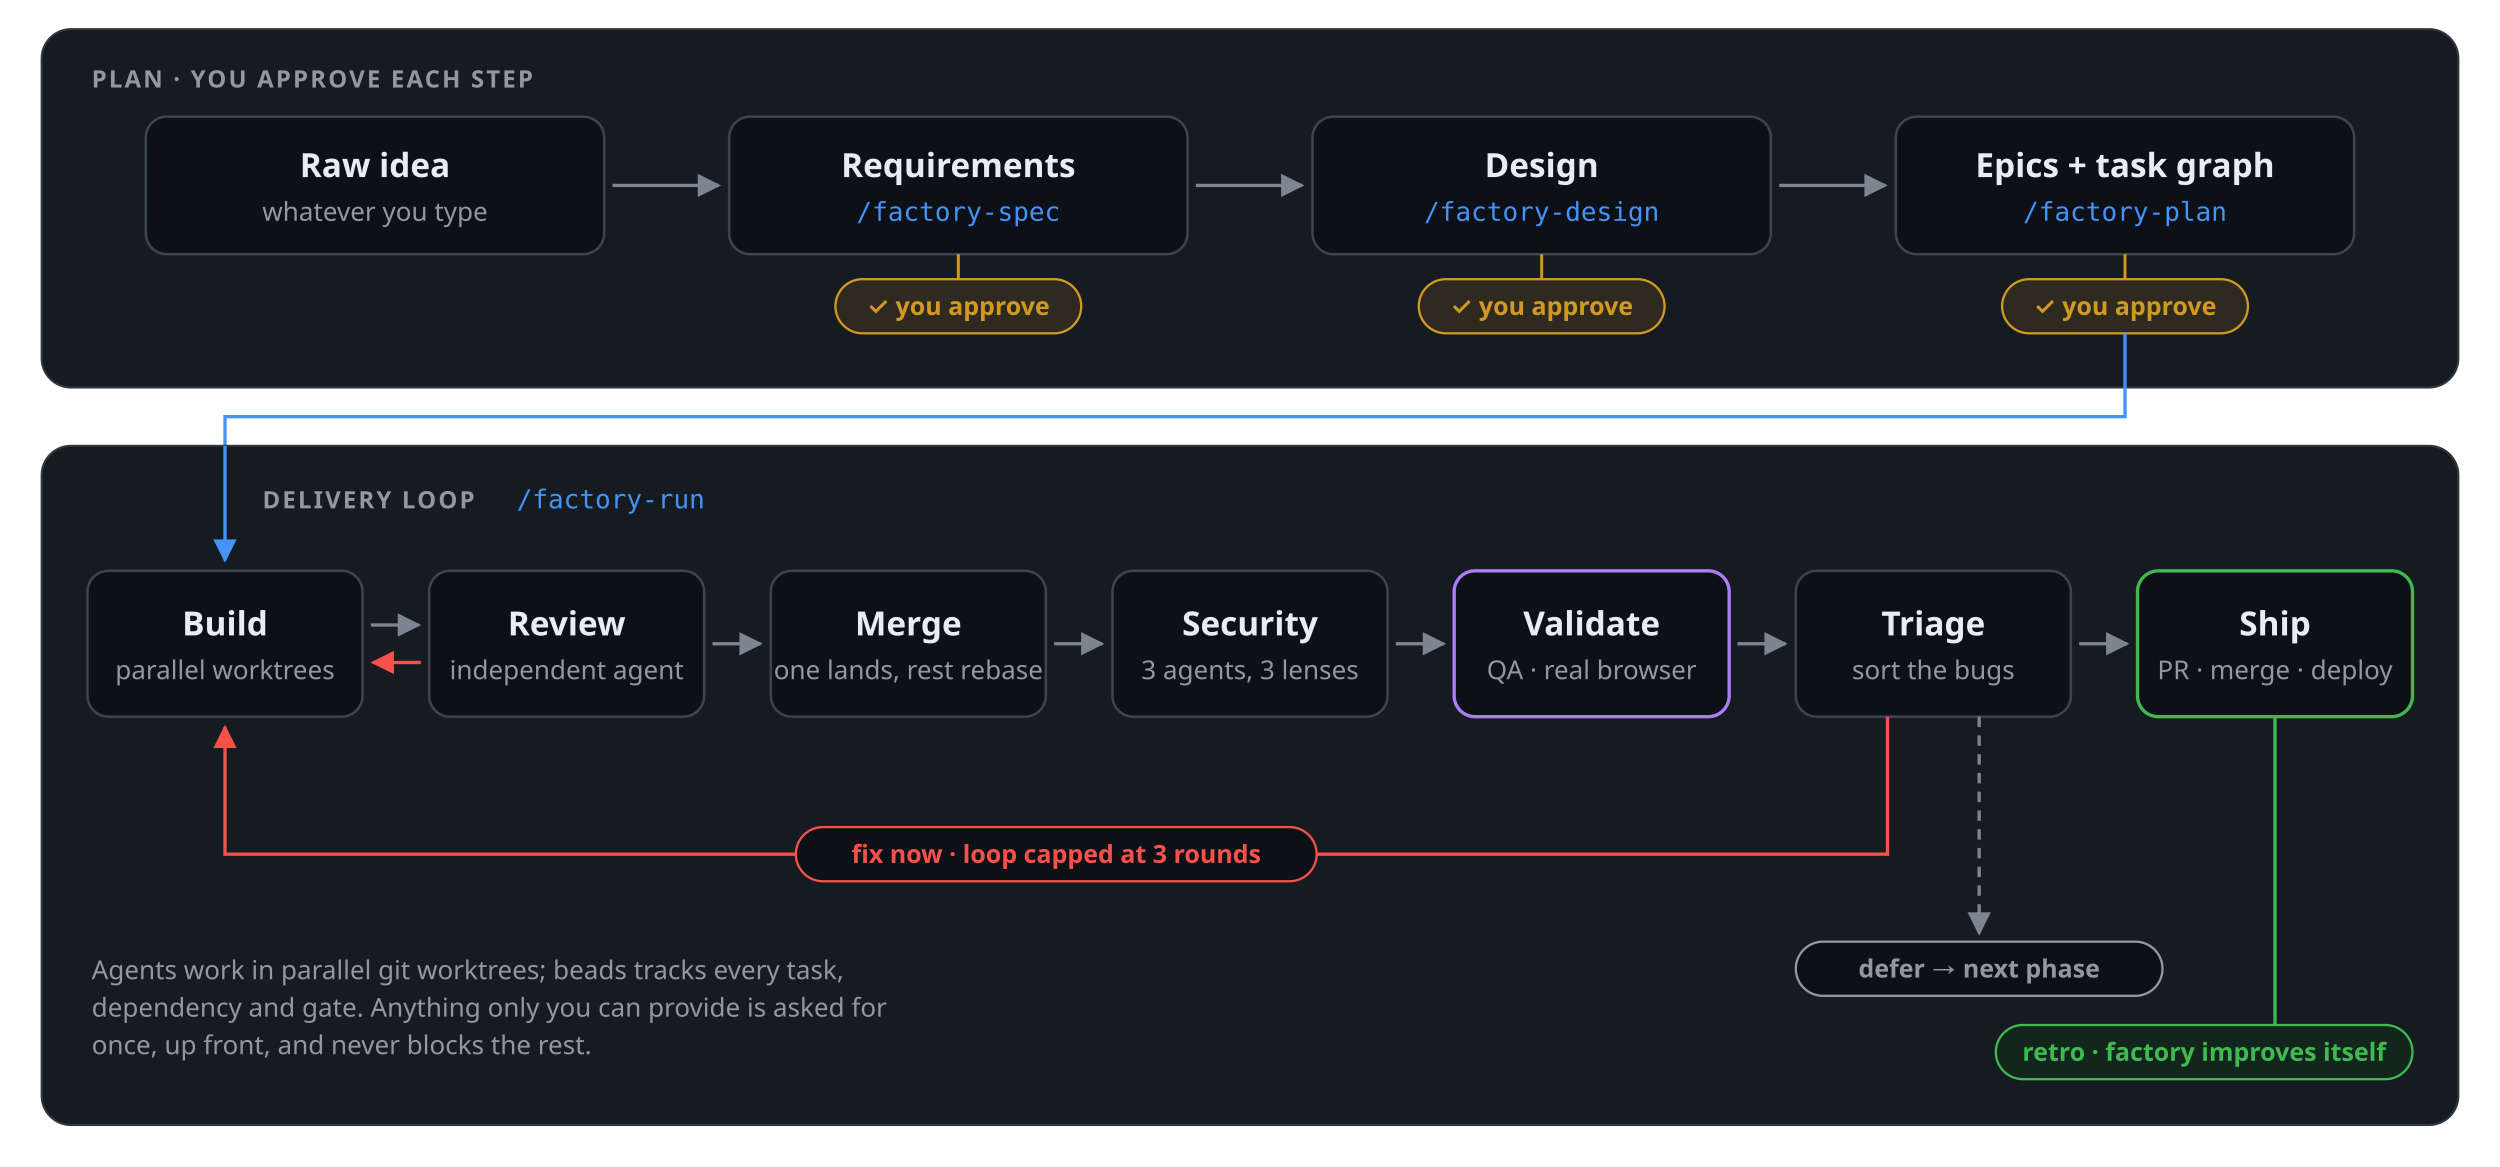
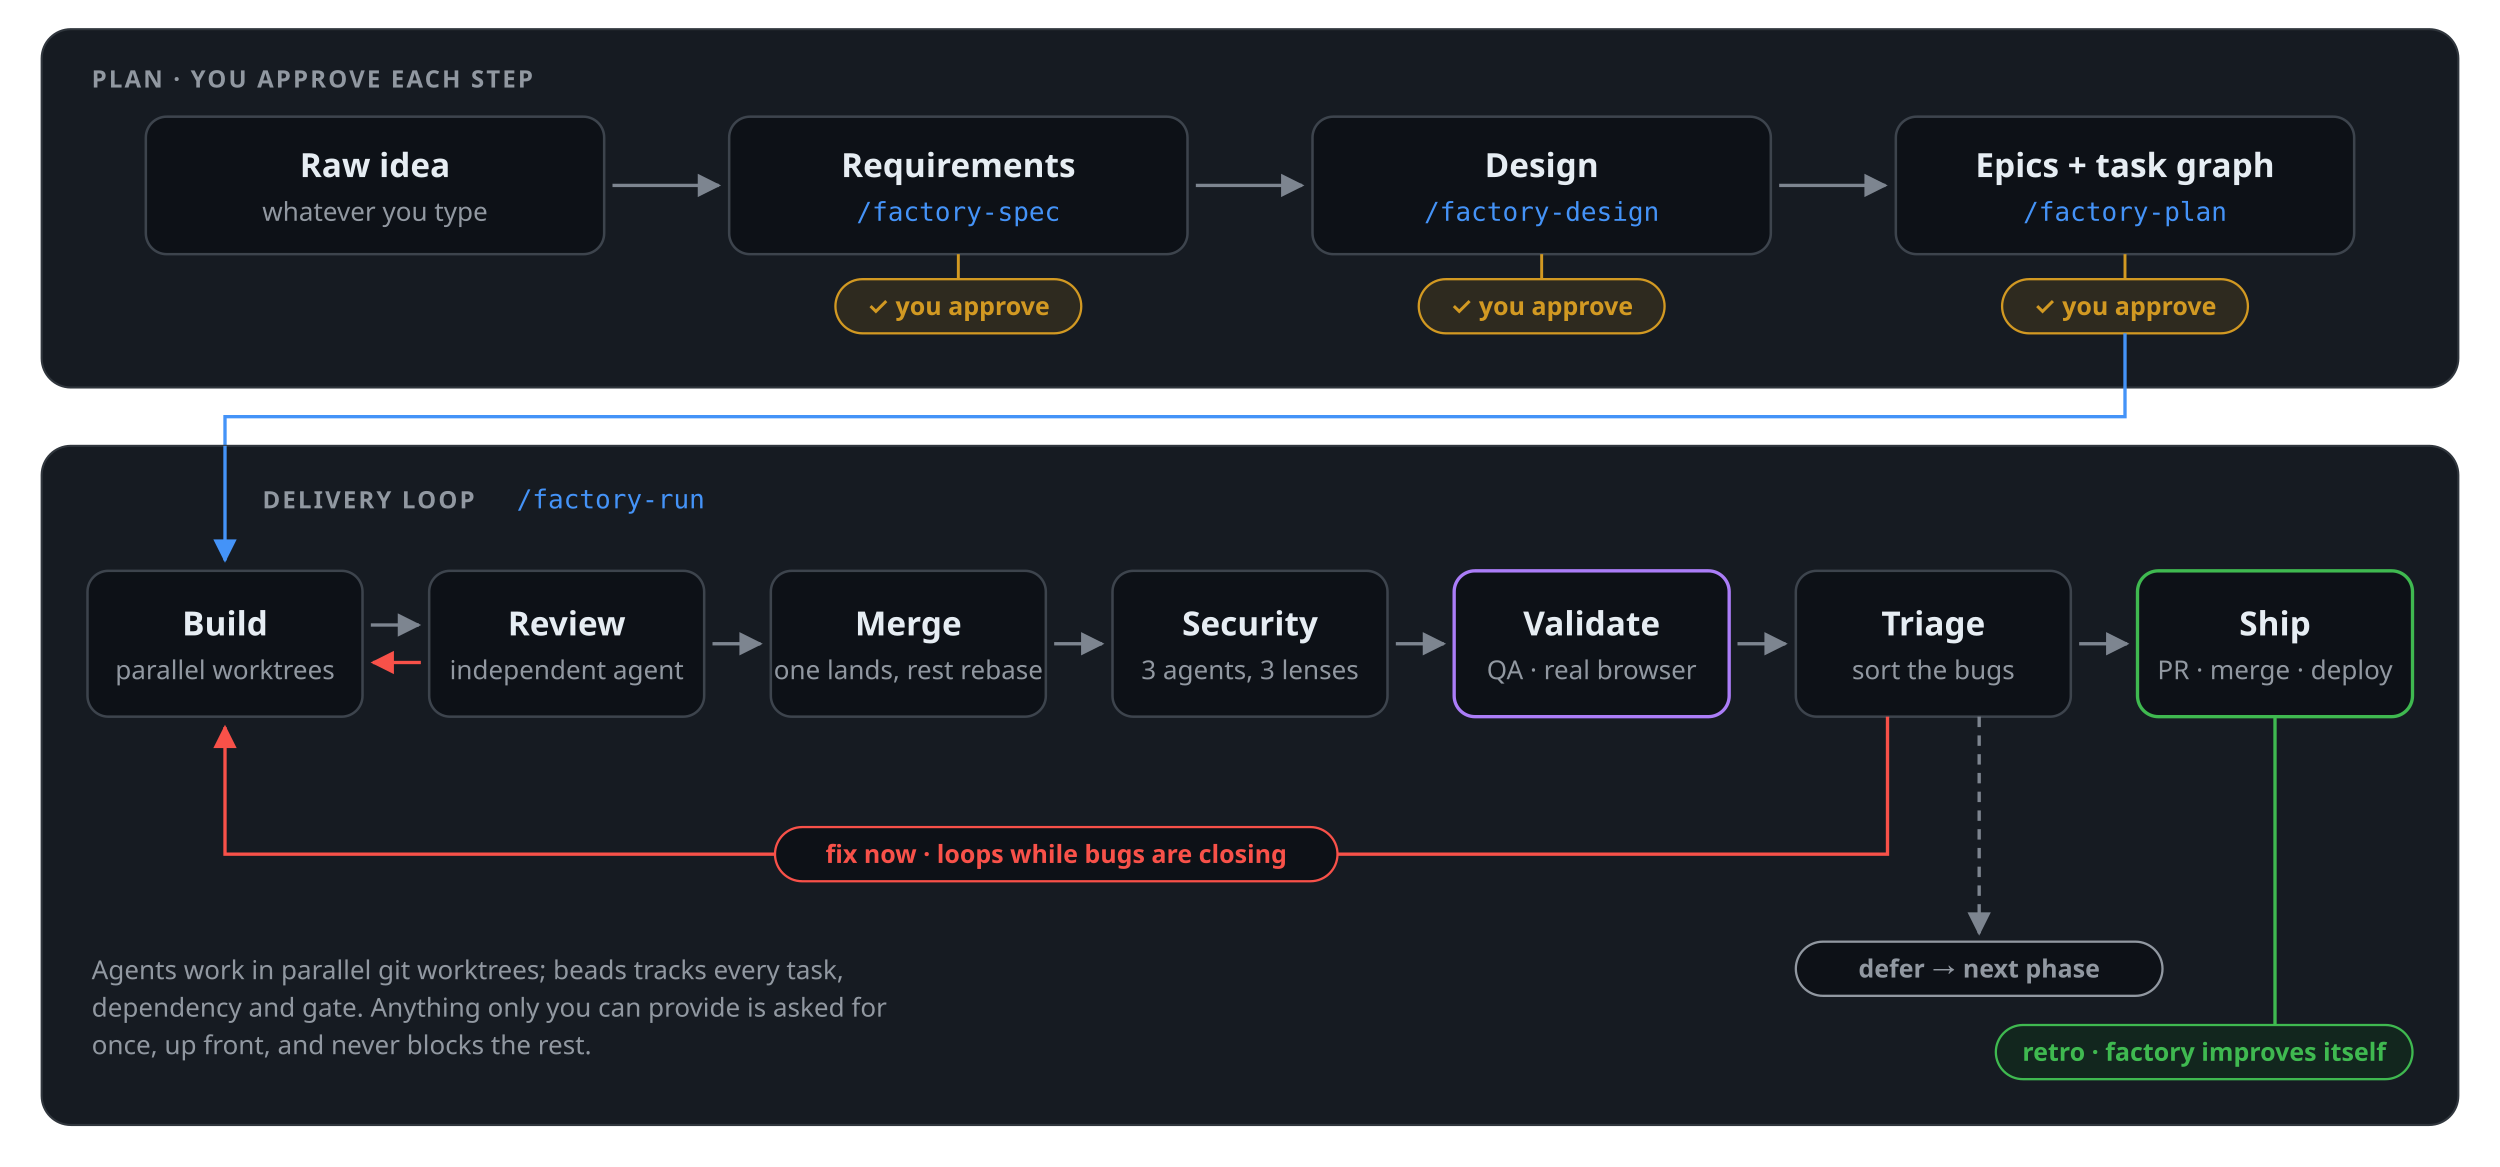
<svg xmlns="http://www.w3.org/2000/svg" viewBox="0 0 1200 560" width="1200" height="560" role="img" aria-label="Koujou pipeline: raw idea, requirements, design and plan with your approval at each step; then a delivery loop of build, review, merge queue, security review, validate and triage that repeats until shipped by pull request, followed by a retro.">
  <defs>
    <marker id="ah" viewBox="0 0 10 10" refX="9" refY="5" markerWidth="7" markerHeight="7" orient="auto-start-reverse">
      <path d="M0 0L10 5L0 10z" fill="#7d8590" />
    </marker>
    <marker id="ahb" viewBox="0 0 10 10" refX="9" refY="5" markerWidth="7" markerHeight="7" orient="auto-start-reverse">
      <path d="M0 0L10 5L0 10z" fill="#4493f8" />
    </marker>
    <marker id="ahr" viewBox="0 0 10 10" refX="9" refY="5" markerWidth="7" markerHeight="7" orient="auto-start-reverse">
      <path d="M0 0L10 5L0 10z" fill="#f85149" />
    </marker>
  </defs>
  <style>
text{font-family:-apple-system,BlinkMacSystemFont,"Segoe UI","Noto Sans",Helvetica,Arial,sans-serif}
.t{font-size:16px;font-weight:600;fill:#e6edf3}
.s{font-size:12.5px;fill:#9198a1}
.m{font-size:12.5px;font-family:ui-monospace,SFMono-Regular,Menlo,Consolas,monospace;fill:#4493f8}
.h{font-size:11.5px;font-weight:700;letter-spacing:.09em;fill:#9198a1}
.p{font-size:12px;font-weight:600}
</style>
  <rect x="20" y="14" width="1160" height="172" rx="14" fill="#161b22" stroke="#30363d" />
  <text class="h" x="44" y="42">PLAN · YOU APPROVE EACH STEP</text>
  <rect x="70" y="56" width="220" height="66" rx="10" fill="#0d1117" stroke="#3d444d" stroke-width="1.2" />
  <text class="t" x="180.0" y="85.0" text-anchor="middle">Raw idea</text>
  <text class="s" x="180.0" y="106.0" text-anchor="middle">whatever you type</text>
  <rect x="350" y="56" width="220" height="66" rx="10" fill="#0d1117" stroke="#3d444d" stroke-width="1.2" />
  <text class="t" x="460.0" y="85.0" text-anchor="middle">Requirements</text>
  <text class="m" x="460.0" y="106.0" text-anchor="middle">/factory-spec</text>
  <rect x="630" y="56" width="220" height="66" rx="10" fill="#0d1117" stroke="#3d444d" stroke-width="1.2" />
  <text class="t" x="740.0" y="85.0" text-anchor="middle">Design</text>
  <text class="m" x="740.0" y="106.0" text-anchor="middle">/factory-design</text>
  <rect x="910" y="56" width="220" height="66" rx="10" fill="#0d1117" stroke="#3d444d" stroke-width="1.2" />
  <text class="t" x="1020.0" y="85.0" text-anchor="middle">Epics + task graph</text>
  <text class="m" x="1020.0" y="106.0" text-anchor="middle">/factory-plan</text>
  <path d="M294 89.0H345" fill="none" stroke="#7d8590" stroke-width="1.6" marker-end="url(#ah)" />
  <path d="M574 89.0H625" fill="none" stroke="#7d8590" stroke-width="1.6" marker-end="url(#ah)" />
  <path d="M854 89.0H905" fill="none" stroke="#7d8590" stroke-width="1.6" marker-end="url(#ah)" />
  <path d="M460.0 122V134" stroke="#d29922" stroke-width="1.4" />
  <rect x="401.0" y="134" width="118" height="26" rx="13.0" fill="#2e2a1f" stroke="#d29922" stroke-width="1.1" />
  <text class="p" x="460.0" y="151.2" text-anchor="middle" fill="#d29922">✓ you approve</text>
  <path d="M740.0 122V134" stroke="#d29922" stroke-width="1.4" />
  <rect x="681.0" y="134" width="118" height="26" rx="13.0" fill="#2e2a1f" stroke="#d29922" stroke-width="1.1" />
  <text class="p" x="740.0" y="151.2" text-anchor="middle" fill="#d29922">✓ you approve</text>
  <path d="M1020.0 122V134" stroke="#d29922" stroke-width="1.4" />
  <rect x="961.0" y="134" width="118" height="26" rx="13.0" fill="#2e2a1f" stroke="#d29922" stroke-width="1.1" />
  <text class="p" x="1020.0" y="151.2" text-anchor="middle" fill="#d29922">✓ you approve</text>
  <path d="M1020.0 160V200H108.0V269" fill="none" stroke="#4493f8" stroke-width="1.6" marker-end="url(#ahb)" />
  <rect x="20" y="214" width="1160" height="326" rx="14" fill="#161b22" stroke="#30363d" />
  <path d="M108.0 214V269" fill="none" stroke="#4493f8" stroke-width="1.6" marker-end="url(#ahb)" />
  <text class="h" x="126.0" y="244">DELIVERY LOOP</text>
  <text class="m" x="248.0" y="244">/factory-run</text>
  <rect x="42" y="274" width="132" height="70" rx="10" fill="#0d1117" stroke="#3d444d" stroke-width="1.2" />
  <text class="t" x="108.0" y="305.0" text-anchor="middle">Build</text>
  <text class="s" x="108.0" y="326.0" text-anchor="middle">parallel worktrees</text>
  <rect x="206" y="274" width="132" height="70" rx="10" fill="#0d1117" stroke="#3d444d" stroke-width="1.2" />
  <text class="t" x="272.0" y="305.0" text-anchor="middle">Review</text>
  <text class="s" x="272.0" y="326.0" text-anchor="middle">independent agent</text>
  <rect x="370" y="274" width="132" height="70" rx="10" fill="#0d1117" stroke="#3d444d" stroke-width="1.2" />
  <text class="t" x="436.0" y="305.0" text-anchor="middle">Merge</text>
  <text class="s" x="436.0" y="326.0" text-anchor="middle">one lands, rest rebase</text>
  <rect x="534" y="274" width="132" height="70" rx="10" fill="#0d1117" stroke="#3d444d" stroke-width="1.2" />
  <text class="t" x="600.0" y="305.0" text-anchor="middle">Security</text>
  <text class="s" x="600.0" y="326.0" text-anchor="middle">3 agents, 3 lenses</text>
  <rect x="698" y="274" width="132" height="70" rx="10" fill="#0d1117" stroke="#ab7df8" stroke-width="1.6" />
  <text class="t" x="764.0" y="305.0" text-anchor="middle">Validate</text>
  <text class="s" x="764.0" y="326.0" text-anchor="middle">QA · real browser</text>
  <rect x="862" y="274" width="132" height="70" rx="10" fill="#0d1117" stroke="#3d444d" stroke-width="1.2" />
  <text class="t" x="928.0" y="305.0" text-anchor="middle">Triage</text>
  <text class="s" x="928.0" y="326.0" text-anchor="middle">sort the bugs</text>
  <rect x="1026" y="274" width="132" height="70" rx="10" fill="#0d1117" stroke="#3fb950" stroke-width="1.6" />
  <text class="t" x="1092.0" y="305.0" text-anchor="middle">Ship</text>
  <text class="s" x="1092.0" y="326.0" text-anchor="middle">PR · merge · deploy</text>
  <path d="M178 300.0H201" fill="none" stroke="#7d8590" stroke-width="1.6" marker-end="url(#ah)" />
  <path d="M202 318.0H179" fill="none" stroke="#f85149" stroke-width="1.6" marker-end="url(#ahr)" />
  <path d="M342 309.0H365" fill="none" stroke="#7d8590" stroke-width="1.6" marker-end="url(#ah)" />
  <path d="M506 309.0H529" fill="none" stroke="#7d8590" stroke-width="1.6" marker-end="url(#ah)" />
  <path d="M670 309.0H693" fill="none" stroke="#7d8590" stroke-width="1.6" marker-end="url(#ah)" />
  <path d="M834 309.0H857" fill="none" stroke="#7d8590" stroke-width="1.6" marker-end="url(#ah)" />
  <path d="M998 309.0H1021" fill="none" stroke="#7d8590" stroke-width="1.6" marker-end="url(#ah)" />
  <path d="M906.0 344V410H108.0V349" fill="none" stroke="#f85149" stroke-width="1.6" marker-end="url(#ahr)" />
-   <rect x="382.0" y="397" width="250" height="26" rx="13.0" fill="#0d1117" stroke="#f85149" stroke-width="1.1" />
-   <text class="p" x="507.0" y="414.2" text-anchor="middle" fill="#f85149">fix now · loop capped at 3 rounds</text>
+   <rect x="372.0" y="397" width="270" height="26" rx="13.0" fill="#0d1117" stroke="#f85149" stroke-width="1.1" />
+   <text class="p" x="507.0" y="414.2" text-anchor="middle" fill="#f85149">fix now · loops while bugs are closing</text>
  <path d="M950.0 344V448" fill="none" stroke="#7d8590" stroke-width="1.6" stroke-dasharray="5 4" marker-end="url(#ah)" />
  <rect x="862.0" y="452" width="176" height="26" rx="13.0" fill="#0d1117" stroke="#9198a1" stroke-width="1.1" />
  <text class="p" x="950.0" y="469.2" text-anchor="middle" fill="#9198a1">defer → next phase</text>
  <path d="M1092.0 344V492" fill="none" stroke="#3fb950" stroke-width="1.6" />
  <rect x="958.0" y="492" width="200" height="26" rx="13.0" fill="#12261e" stroke="#3fb950" stroke-width="1.1" />
  <text class="p" x="1058.0" y="509.2" text-anchor="middle" fill="#3fb950">retro · factory improves itself</text>
  <text class="s" x="44" y="470">Agents work in parallel git worktrees; beads tracks every task,</text>
  <text class="s" x="44" y="488">dependency and gate. Anything only you can provide is asked for</text>
  <text class="s" x="44" y="506">once, up front, and never blocks the rest.</text>
</svg>
